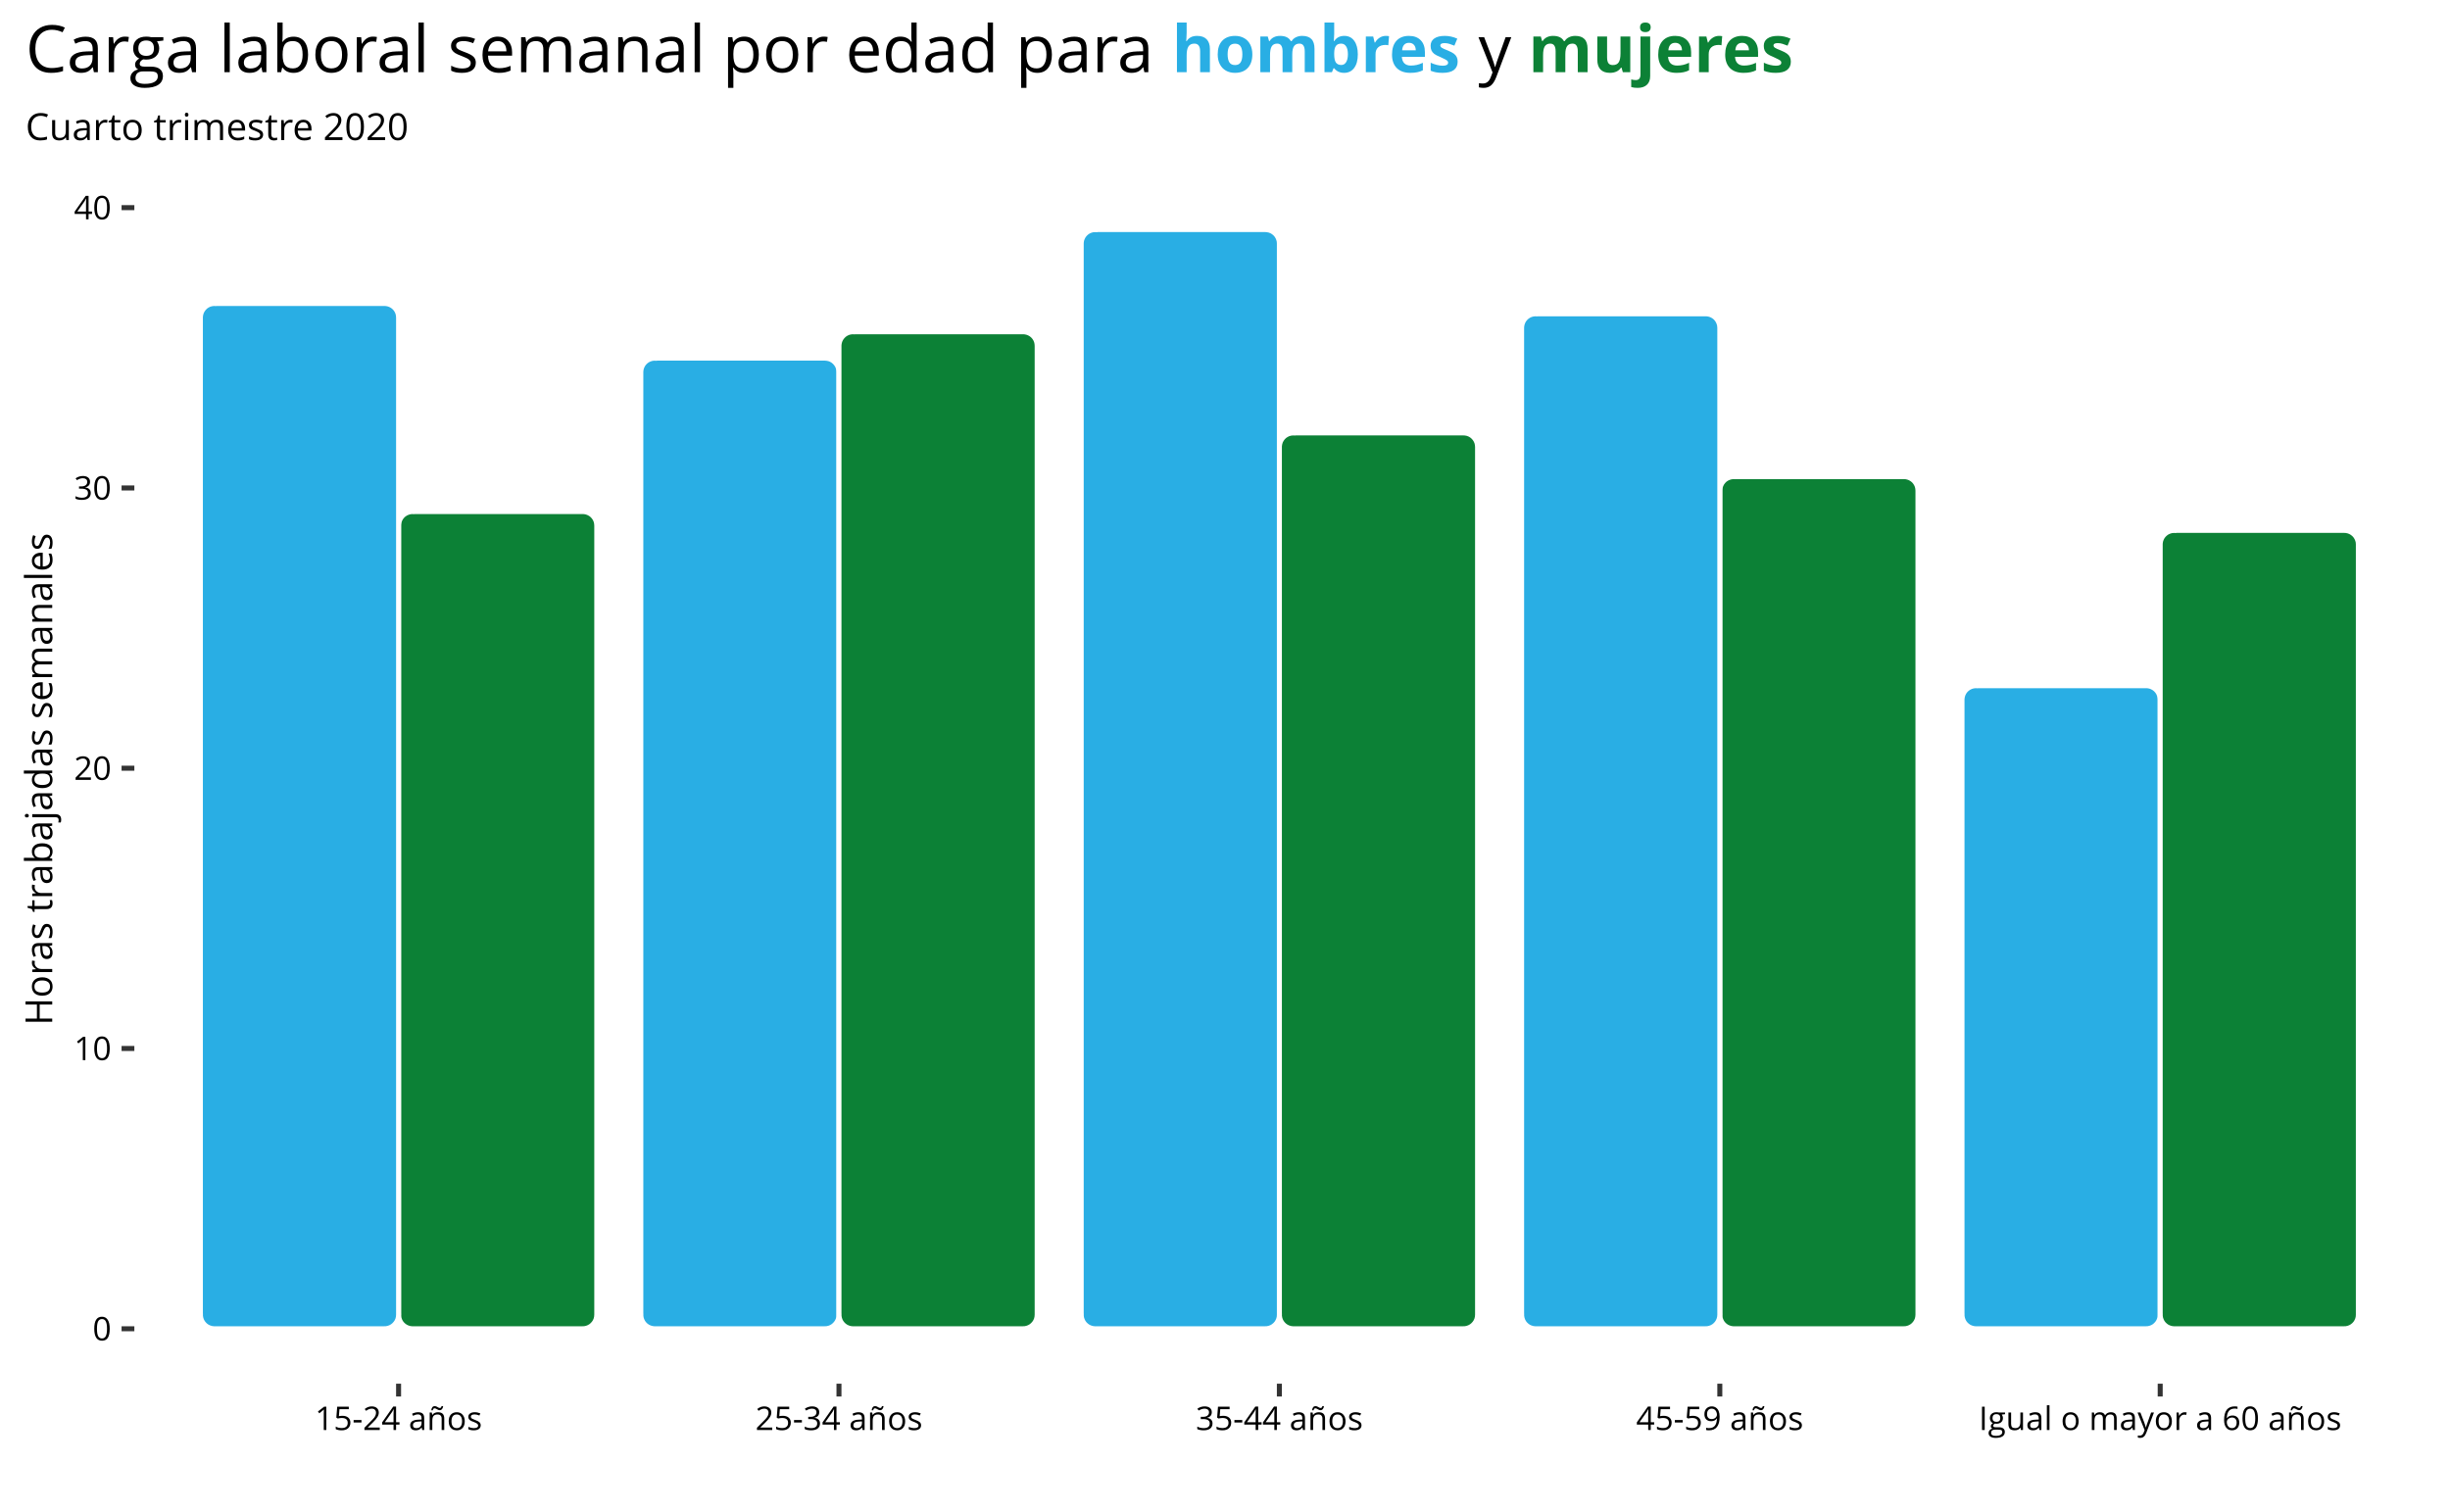
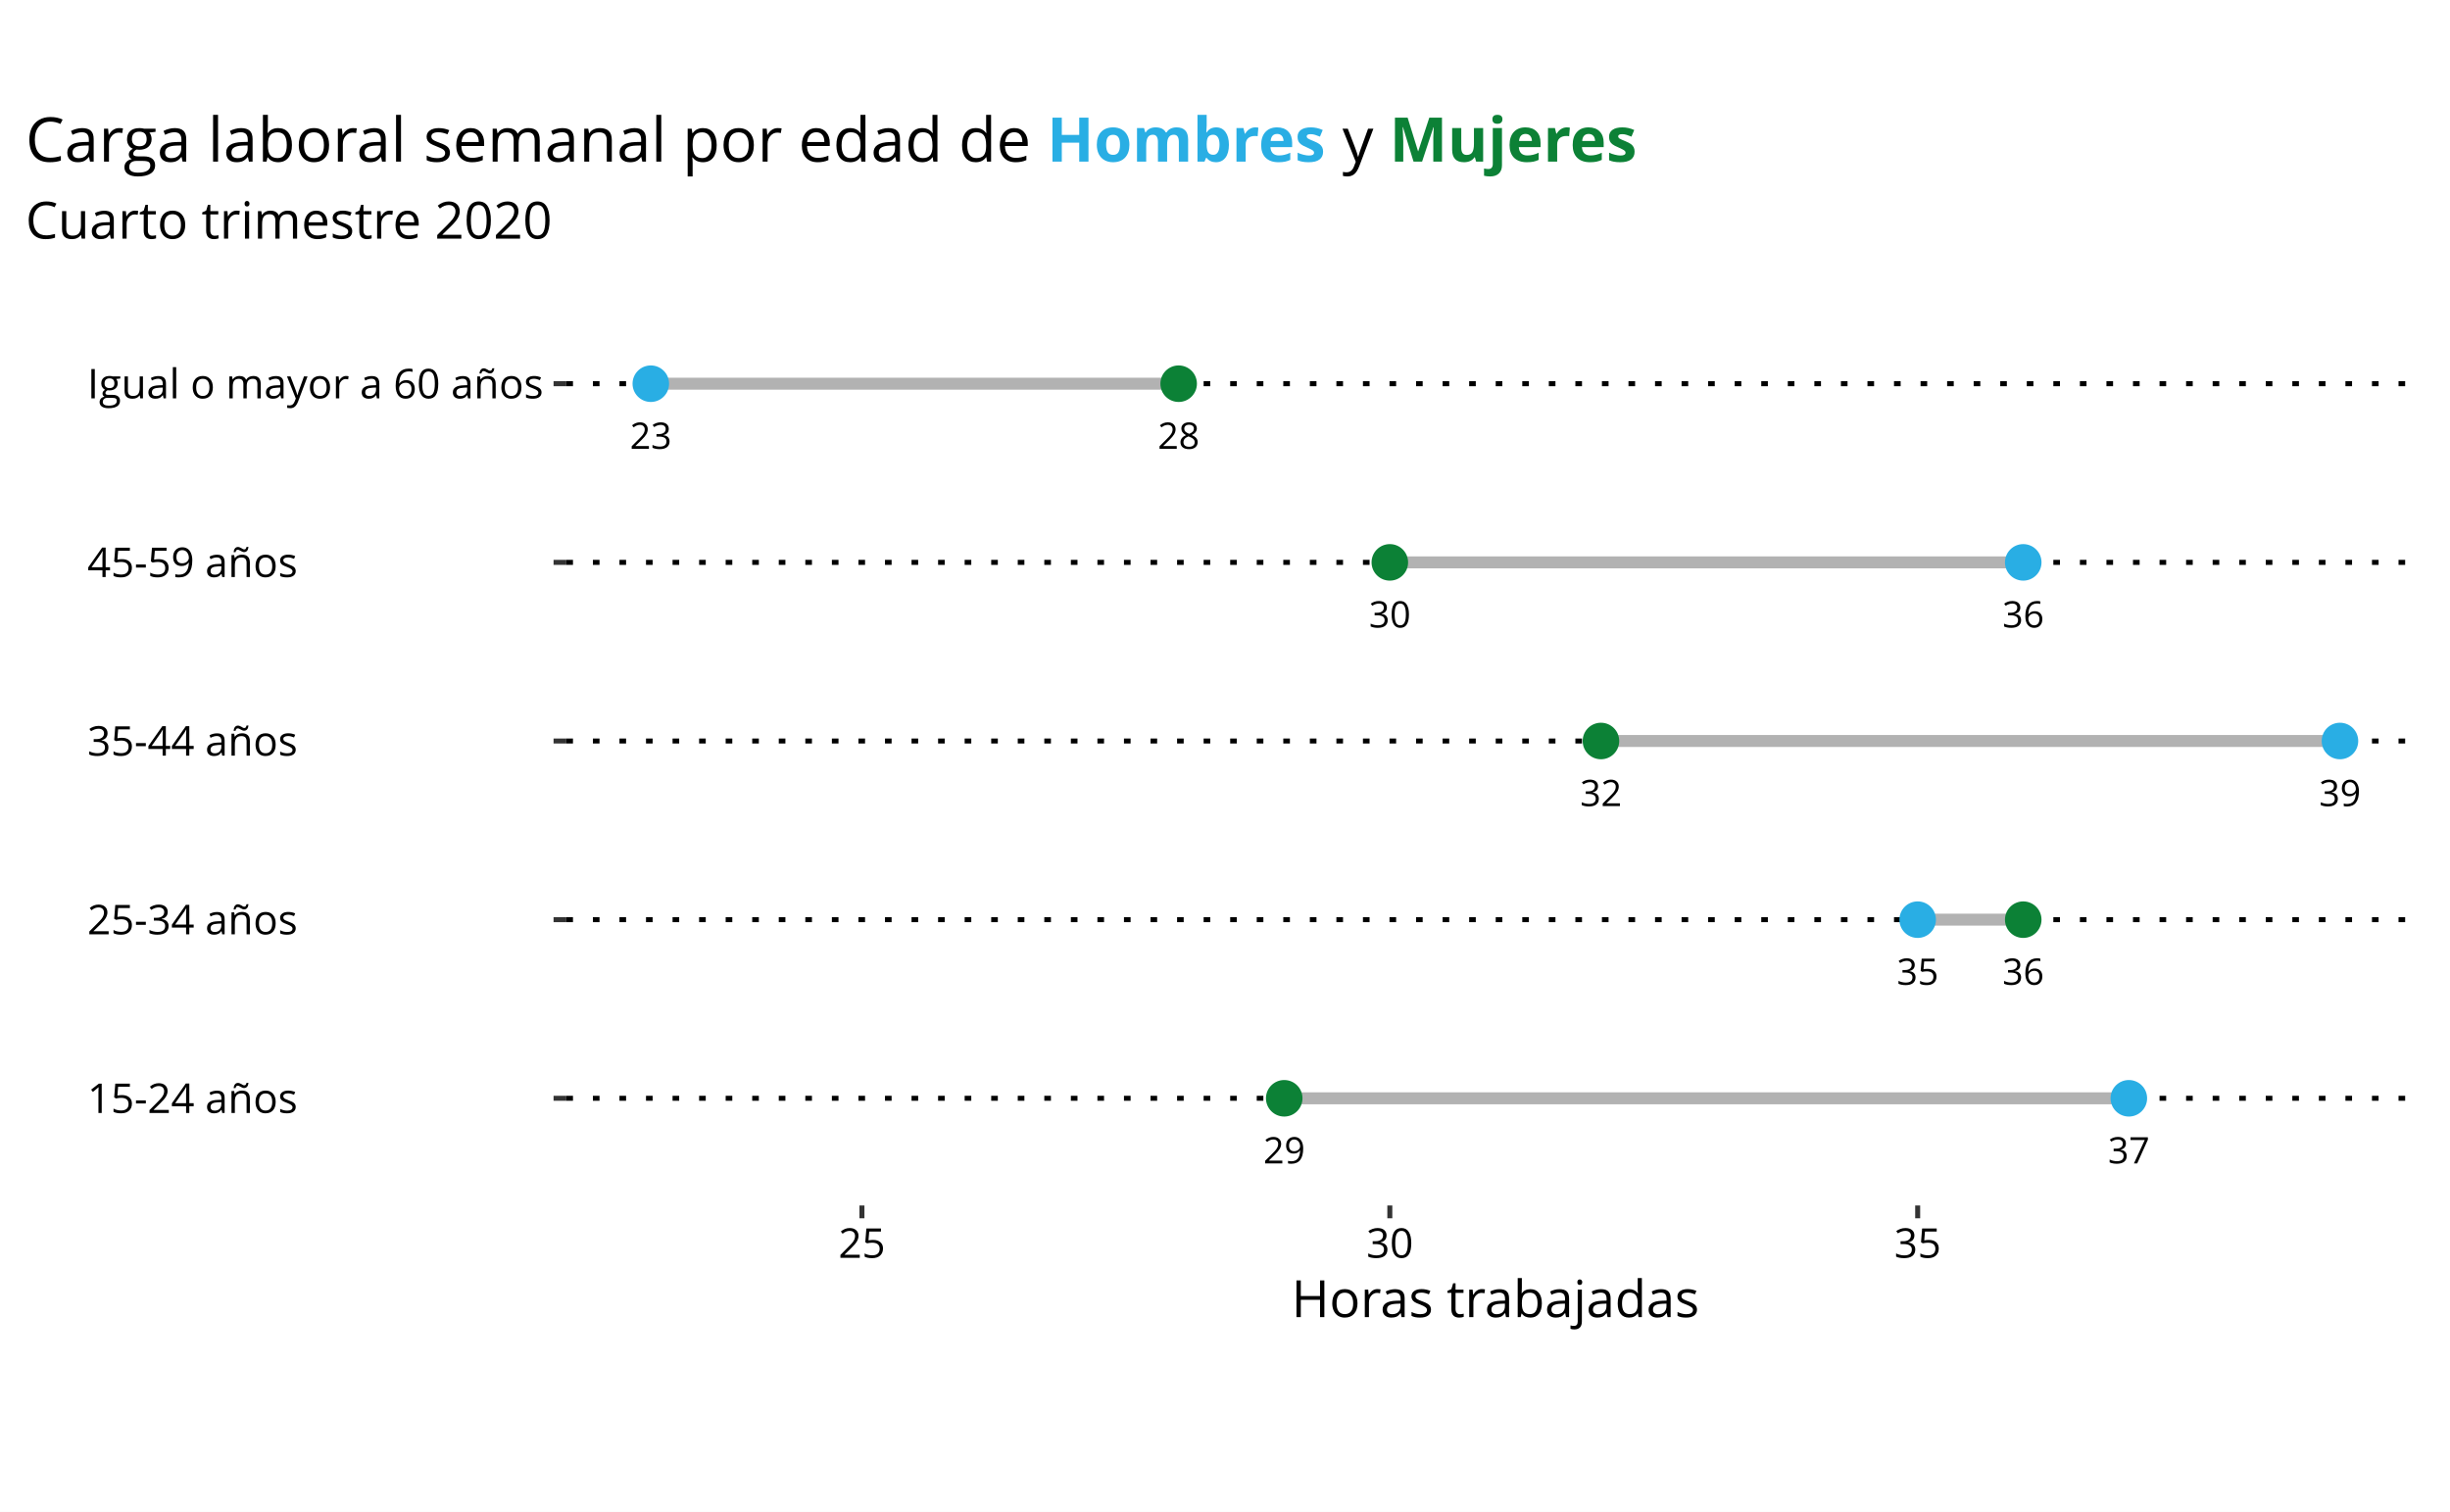
<svg xmlns="http://www.w3.org/2000/svg" class="svglite" width="525.00pt" height="324.00pt" viewBox="0 0 525.00 324.00">
  <defs>
    <style type="text/css">
    .svglite line, .svglite polyline, .svglite polygon, .svglite path, .svglite rect, .svglite circle {
      fill: none;
      stroke: #000000;
      stroke-linecap: round;
      stroke-linejoin: round;
      stroke-miterlimit: 10.00;
    }
  </style>
  </defs>
  <rect width="100%" height="100%" style="stroke: none; fill: #FFFFFF;" />
  <defs>
    <clipPath id="cpMC4wMHw1MjUuMDB8MC4wMHwzMjQuMDA=">
      <rect x="0.00" y="0.00" width="525.00" height="324.00" />
    </clipPath>
  </defs>
  <g clip-path="url(#cpMC4wMHw1MjUuMDB8MC4wMHwzMjQuMDA=)">
-     <rect x="0.00" y="0.00" width="525.00" height="324.00" style="stroke-width: 1.07; stroke: #FFFFFF; fill: #FFFFFF;" />
-   </g>
+ </g>
  <defs>
-     <clipPath id="cpMjguNzl8NTE5LjUyfDM3LjQzfDI5Ni41NA==">
-       <rect x="28.79" y="37.43" width="490.73" height="259.11" />
+     <clipPath id="cpMC4wMHw1MjUuMDB8MTkuNzR8MzA0LjI2">
+       <rect x="0" y="19.74" width="525.00" height="284.52" />
    </clipPath>
  </defs>
-   <g clip-path="url(#cpMjguNzl8NTE5LjUyfDM3LjQzfDI5Ni41NA==)">
-     <polyline points="28.79,254.73 519.52,254.73 " style="stroke-width: 0.53; stroke: #FFFFFF; stroke-linecap: butt;" />
-     <polyline points="28.79,194.66 519.52,194.66 " style="stroke-width: 0.53; stroke: #FFFFFF; stroke-linecap: butt;" />
-     <polyline points="28.79,134.60 519.52,134.60 " style="stroke-width: 0.53; stroke: #FFFFFF; stroke-linecap: butt;" />
-     <polyline points="28.79,74.54 519.52,74.54 " style="stroke-width: 0.53; stroke: #FFFFFF; stroke-linecap: butt;" />
-     <polyline points="28.79,284.76 519.52,284.76 " style="stroke-width: 1.07; stroke: #FFFFFF; stroke-linecap: butt;" />
-     <polyline points="28.79,224.69 519.52,224.69 " style="stroke-width: 1.07; stroke: #FFFFFF; stroke-linecap: butt;" />
-     <polyline points="28.79,164.63 519.52,164.63 " style="stroke-width: 1.07; stroke: #FFFFFF; stroke-linecap: butt;" />
-     <polyline points="28.79,104.57 519.52,104.57 " style="stroke-width: 1.07; stroke: #FFFFFF; stroke-linecap: butt;" />
-     <polyline points="28.79,44.50 519.52,44.50 " style="stroke-width: 1.07; stroke: #FFFFFF; stroke-linecap: butt;" />
-     <polyline points="85.41,296.54 85.41,37.43 " style="stroke-width: 1.07; stroke: #FFFFFF; stroke-linecap: butt;" />
-     <polyline points="179.78,296.54 179.78,37.43 " style="stroke-width: 1.07; stroke: #FFFFFF; stroke-linecap: butt;" />
-     <polyline points="274.15,296.54 274.15,37.43 " style="stroke-width: 1.07; stroke: #FFFFFF; stroke-linecap: butt;" />
-     <polyline points="368.53,296.54 368.53,37.43 " style="stroke-width: 1.07; stroke: #FFFFFF; stroke-linecap: butt;" />
-     <polyline points="462.90,296.54 462.90,37.43 " style="stroke-width: 1.07; stroke: #FFFFFF; stroke-linecap: butt;" />
-     <polygon points="88.40,284.76 124.89,284.76 124.77,284.76 125.25,284.74 125.72,284.64 126.17,284.47 126.59,284.23 126.96,283.92 127.28,283.56 127.54,283.16 127.73,282.72 127.84,282.25 127.88,281.77 127.88,281.77 127.88,112.62 127.88,112.62 127.84,112.14 127.73,111.67 127.54,111.23 127.28,110.82 126.96,110.46 126.59,110.16 126.17,109.92 125.72,109.75 125.25,109.65 124.89,109.63 88.40,109.63 88.76,109.65 88.28,109.63 87.80,109.69 87.34,109.83 86.91,110.03 86.51,110.30 86.16,110.64 85.87,111.02 85.65,111.45 85.50,111.90 85.42,112.38 85.41,112.62 85.41,281.77 85.42,281.53 85.42,282.01 85.50,282.48 85.65,282.94 85.87,283.37 86.16,283.75 86.51,284.08 86.91,284.36 87.34,284.56 87.80,284.70 88.28,284.76 " style="stroke-width: 1.07; stroke: #FFFFFF; stroke-linecap: butt; fill: #0C8136;" />
-     <polygon points="45.93,284.76 82.42,284.76 82.30,284.76 82.78,284.74 83.25,284.64 83.70,284.47 84.12,284.23 84.49,283.92 84.81,283.56 85.07,283.16 85.26,282.72 85.37,282.25 85.41,281.77 85.41,281.77 85.41,68.03 85.41,68.03 85.37,67.55 85.26,67.08 85.07,66.64 84.81,66.23 84.49,65.87 84.12,65.57 83.70,65.33 83.25,65.16 82.78,65.06 82.42,65.04 45.93,65.04 46.29,65.06 45.81,65.04 45.34,65.10 44.87,65.23 44.44,65.44 44.04,65.71 43.70,66.05 43.41,66.43 43.18,66.86 43.03,67.31 42.95,67.79 42.94,68.03 42.94,281.77 42.95,281.53 42.95,282.01 43.03,282.48 43.18,282.94 43.41,283.37 43.70,283.75 44.04,284.08 44.44,284.36 44.87,284.56 45.34,284.70 45.81,284.76 " style="stroke-width: 1.07; stroke: #FFFFFF; stroke-linecap: butt; fill: #29AEE4;" />
-     <polygon points="140.31,284.76 176.79,284.76 176.67,284.76 177.15,284.74 177.63,284.64 178.08,284.47 178.49,284.23 178.86,283.92 179.18,283.56 179.44,283.16 179.63,282.72 179.74,282.25 179.78,281.77 179.78,281.77 179.78,79.74 179.78,79.74 179.74,79.26 179.63,78.80 179.44,78.35 179.18,77.95 178.86,77.59 178.49,77.28 178.08,77.04 177.63,76.87 177.15,76.78 176.79,76.75 140.31,76.75 140.67,76.78 140.18,76.76 139.71,76.81 139.25,76.95 138.81,77.15 138.41,77.43 138.07,77.76 137.78,78.14 137.56,78.57 137.40,79.03 137.33,79.50 137.32,79.74 137.32,281.77 137.33,281.53 137.33,282.01 137.40,282.48 137.56,282.94 137.78,283.37 138.07,283.75 138.41,284.08 138.81,284.36 139.25,284.56 139.71,284.70 140.18,284.76 " style="stroke-width: 1.07; stroke: #FFFFFF; stroke-linecap: butt; fill: #29AEE4;" />
-     <polygon points="182.77,284.76 219.26,284.76 219.14,284.76 219.62,284.74 220.09,284.64 220.54,284.47 220.96,284.23 221.33,283.92 221.65,283.56 221.91,283.16 222.10,282.72 222.21,282.25 222.25,281.77 222.25,281.77 222.25,74.09 222.25,74.09 222.21,73.61 222.10,73.14 221.91,72.70 221.65,72.29 221.33,71.93 220.96,71.63 220.54,71.39 220.09,71.22 219.62,71.12 219.26,71.10 182.77,71.10 183.13,71.12 182.65,71.10 182.17,71.16 181.71,71.29 181.28,71.50 180.88,71.77 180.54,72.11 180.25,72.49 180.02,72.92 179.87,73.37 179.79,73.85 179.78,74.09 179.78,281.77 179.79,281.53 179.79,282.01 179.87,282.48 180.02,282.94 180.25,283.37 180.54,283.75 180.88,284.08 181.28,284.36 181.71,284.56 182.17,284.70 182.65,284.76 " style="stroke-width: 1.07; stroke: #FFFFFF; stroke-linecap: butt; fill: #0C8136;" />
-     <polygon points="277.14,284.76 313.63,284.76 313.51,284.76 313.99,284.74 314.46,284.64 314.91,284.47 315.33,284.23 315.70,283.92 316.02,283.56 316.28,283.16 316.47,282.72 316.58,282.25 316.62,281.77 316.62,281.77 316.62,95.76 316.62,95.76 316.58,95.29 316.47,94.82 316.28,94.38 316.02,93.97 315.70,93.61 315.33,93.30 314.91,93.06 314.46,92.89 313.99,92.80 313.63,92.78 277.14,92.78 277.50,92.80 277.02,92.78 276.55,92.84 276.08,92.97 275.65,93.18 275.25,93.45 274.91,93.78 274.62,94.17 274.39,94.59 274.24,95.05 274.16,95.52 274.15,95.76 274.15,281.77 274.16,281.53 274.16,282.01 274.24,282.48 274.39,282.94 274.62,283.37 274.91,283.75 275.25,284.08 275.65,284.36 276.08,284.56 276.55,284.70 277.02,284.76 " style="stroke-width: 1.07; stroke: #FFFFFF; stroke-linecap: butt; fill: #0C8136;" />
-     <polygon points="234.68,284.76 271.17,284.76 271.05,284.76 271.53,284.74 272.00,284.64 272.45,284.47 272.86,284.23 273.24,283.92 273.56,283.56 273.81,283.16 274.00,282.72 274.12,282.25 274.15,281.77 274.15,281.77 274.15,52.19 274.15,52.19 274.12,51.71 274.00,51.25 273.81,50.80 273.56,50.40 273.24,50.04 272.86,49.73 272.45,49.49 272.00,49.32 271.53,49.23 271.17,49.20 234.68,49.20 235.04,49.23 234.56,49.21 234.08,49.26 233.62,49.40 233.18,49.60 232.79,49.88 232.44,50.21 232.15,50.60 231.93,51.02 231.77,51.48 231.70,51.95 231.69,52.19 231.69,281.77 231.70,281.53 231.70,282.01 231.77,282.48 231.93,282.94 232.15,283.37 232.44,283.75 232.79,284.08 233.18,284.36 233.62,284.56 234.08,284.70 234.56,284.76 " style="stroke-width: 1.07; stroke: #FFFFFF; stroke-linecap: butt; fill: #29AEE4;" />
-     <polygon points="371.52,284.76 408.00,284.76 407.88,284.76 408.36,284.74 408.84,284.64 409.29,284.47 409.70,284.23 410.08,283.92 410.39,283.56 410.65,283.16 410.84,282.72 410.95,282.25 410.99,281.77 410.99,281.77 410.99,105.13 410.99,105.13 410.95,104.65 410.84,104.18 410.65,103.74 410.39,103.33 410.08,102.97 409.70,102.67 409.29,102.43 408.84,102.26 408.36,102.16 408.00,102.14 371.52,102.14 371.88,102.16 371.39,102.14 370.92,102.20 370.46,102.34 370.02,102.54 369.62,102.81 369.28,103.15 368.99,103.53 368.77,103.96 368.61,104.41 368.54,104.89 368.53,105.13 368.53,281.77 368.54,281.53 368.54,282.01 368.61,282.48 368.77,282.94 368.99,283.37 369.28,283.75 369.62,284.08 370.02,284.36 370.46,284.56 370.92,284.70 371.39,284.76 " style="stroke-width: 1.07; stroke: #FFFFFF; stroke-linecap: butt; fill: #0C8136;" />
-     <polygon points="329.05,284.76 365.54,284.76 365.42,284.76 365.90,284.74 366.37,284.64 366.82,284.47 367.24,284.23 367.61,283.92 367.93,283.56 368.18,283.16 368.37,282.72 368.49,282.25 368.53,281.77 368.53,281.77 368.53,70.24 368.53,70.24 368.49,69.76 368.37,69.29 368.18,68.85 367.93,68.44 367.61,68.08 367.24,67.78 366.82,67.54 366.37,67.37 365.90,67.27 365.54,67.25 329.05,67.25 329.41,67.27 328.93,67.25 328.45,67.31 327.99,67.44 327.55,67.65 327.16,67.92 326.81,68.26 326.52,68.64 326.30,69.07 326.15,69.52 326.07,70.00 326.06,70.24 326.06,281.77 326.07,281.53 326.07,282.01 326.15,282.48 326.30,282.94 326.52,283.37 326.81,283.75 327.16,284.08 327.55,284.36 327.99,284.56 328.45,284.70 328.93,284.76 " style="stroke-width: 1.07; stroke: #FFFFFF; stroke-linecap: butt; fill: #29AEE4;" />
-     <polygon points="423.42,284.76 459.91,284.76 459.79,284.76 460.27,284.74 460.74,284.64 461.19,284.47 461.61,284.23 461.98,283.92 462.30,283.56 462.56,283.16 462.74,282.72 462.86,282.25 462.90,281.77 462.90,281.77 462.90,149.94 462.90,149.94 462.86,149.46 462.74,148.99 462.56,148.55 462.30,148.14 461.98,147.78 461.61,147.48 461.19,147.24 460.74,147.06 460.27,146.97 459.91,146.95 423.42,146.95 423.78,146.97 423.30,146.95 422.82,147.01 422.36,147.14 421.92,147.35 421.53,147.62 421.18,147.95 420.89,148.34 420.67,148.76 420.52,149.22 420.44,149.70 420.43,149.94 420.43,281.77 420.44,281.53 420.44,282.01 420.52,282.48 420.67,282.94 420.89,283.37 421.18,283.75 421.53,284.08 421.92,284.36 422.36,284.56 422.82,284.70 423.30,284.76 " style="stroke-width: 1.07; stroke: #FFFFFF; stroke-linecap: butt; fill: #29AEE4;" />
-     <polygon points="465.89,284.76 502.38,284.76 502.26,284.76 502.74,284.74 503.21,284.64 503.66,284.47 504.07,284.23 504.45,283.92 504.77,283.56 505.02,283.16 505.21,282.72 505.33,282.25 505.36,281.77 505.36,281.77 505.36,116.66 505.36,116.66 505.33,116.18 505.21,115.72 505.02,115.27 504.77,114.87 504.45,114.51 504.07,114.20 503.66,113.96 503.21,113.79 502.74,113.69 502.38,113.67 465.89,113.67 466.25,113.69 465.77,113.68 465.29,113.73 464.83,113.87 464.39,114.07 464.00,114.35 463.65,114.68 463.36,115.06 463.14,115.49 462.98,115.95 462.91,116.42 462.90,116.66 462.90,281.77 462.91,281.53 462.91,282.01 462.98,282.48 463.14,282.94 463.36,283.37 463.65,283.75 464.00,284.08 464.39,284.36 464.83,284.56 465.29,284.70 465.77,284.76 " style="stroke-width: 1.07; stroke: #FFFFFF; stroke-linecap: butt; fill: #0C8136;" />
+   <g clip-path="url(#cpMC4wMHw1MjUuMDB8MTkuNzR8MzA0LjI2)">
+     <rect x="0" y="19.74" width="525.00" height="284.52" style="stroke-width: 1.07; stroke: #FFFFFF; fill: #FFFFFF;" />
  </g>
  <g clip-path="url(#cpMC4wMHw1MjUuMDB8MC4wMHwzMjQuMDA=)">
-     <text x="23.86" y="287.26" text-anchor="end" style="font-size: 7.00px; font-family: Open Sans;" textLength="4.00px" lengthAdjust="spacingAndGlyphs">0</text>
-     <text x="23.86" y="227.19" text-anchor="end" style="font-size: 7.00px; font-family: Open Sans;" textLength="8.01px" lengthAdjust="spacingAndGlyphs">10</text>
-     <text x="23.86" y="167.13" text-anchor="end" style="font-size: 7.00px; font-family: Open Sans;" textLength="8.01px" lengthAdjust="spacingAndGlyphs">20</text>
-     <text x="23.86" y="107.07" text-anchor="end" style="font-size: 7.00px; font-family: Open Sans;" textLength="8.01px" lengthAdjust="spacingAndGlyphs">30</text>
-     <text x="23.86" y="47.00" text-anchor="end" style="font-size: 7.00px; font-family: Open Sans;" textLength="8.01px" lengthAdjust="spacingAndGlyphs">40</text>
-     <polyline points="26.05,284.76 28.79,284.76 " style="stroke-width: 1.07; stroke: #333333; stroke-linecap: butt;" />
-     <polyline points="26.05,224.69 28.79,224.69 " style="stroke-width: 1.07; stroke: #333333; stroke-linecap: butt;" />
-     <polyline points="26.05,164.63 28.79,164.63 " style="stroke-width: 1.07; stroke: #333333; stroke-linecap: butt;" />
-     <polyline points="26.05,104.57 28.79,104.57 " style="stroke-width: 1.07; stroke: #333333; stroke-linecap: butt;" />
-     <polyline points="26.05,44.50 28.79,44.50 " style="stroke-width: 1.07; stroke: #333333; stroke-linecap: butt;" />
-     <polyline points="85.41,299.28 85.41,296.54 " style="stroke-width: 1.07; stroke: #333333; stroke-linecap: butt;" />
-     <polyline points="179.78,299.28 179.78,296.54 " style="stroke-width: 1.07; stroke: #333333; stroke-linecap: butt;" />
-     <polyline points="274.15,299.28 274.15,296.54 " style="stroke-width: 1.07; stroke: #333333; stroke-linecap: butt;" />
-     <polyline points="368.53,299.28 368.53,296.54 " style="stroke-width: 1.07; stroke: #333333; stroke-linecap: butt;" />
-     <polyline points="462.90,299.28 462.90,296.54 " style="stroke-width: 1.07; stroke: #333333; stroke-linecap: butt;" />
-     <text x="85.41" y="306.46" text-anchor="middle" style="font-size: 7.00px; font-family: Open Sans;" textLength="35.85px" lengthAdjust="spacingAndGlyphs">15-24 años</text>
-     <text x="179.78" y="306.46" text-anchor="middle" style="font-size: 7.00px; font-family: Open Sans;" textLength="35.85px" lengthAdjust="spacingAndGlyphs">25-34 años</text>
-     <text x="274.15" y="306.46" text-anchor="middle" style="font-size: 7.00px; font-family: Open Sans;" textLength="35.85px" lengthAdjust="spacingAndGlyphs">35-44 años</text>
-     <text x="368.53" y="306.46" text-anchor="middle" style="font-size: 7.00px; font-family: Open Sans;" textLength="35.85px" lengthAdjust="spacingAndGlyphs">45-59 años</text>
-     <text x="462.90" y="306.46" text-anchor="middle" style="font-size: 7.00px; font-family: Open Sans;" textLength="77.77px" lengthAdjust="spacingAndGlyphs">Igual o mayor a 60 años</text>
-     <text transform="translate(11.19,166.98) rotate(-90)" text-anchor="middle" style="font-size: 8.00px; font-family: Open Sans;" textLength="105.84px" lengthAdjust="spacingAndGlyphs">Horas trabajadas semanales</text>
-     <text x="5.48" y="30.02" style="font-size: 8.00px; font-family: Open Sans;" textLength="82.21px" lengthAdjust="spacingAndGlyphs">Cuarto trimestre 2020</text>
-     <text x="5.48" y="15.47" style="font-size: 14.00px; font-family: Open Sans;" textLength="37.78px" lengthAdjust="spacingAndGlyphs">Carga</text>
-     <text x="46.89" y="15.47" style="font-size: 14.00px; font-family: Open Sans;" textLength="45.40px" lengthAdjust="spacingAndGlyphs">laboral</text>
-     <text x="95.93" y="15.47" style="font-size: 14.00px; font-family: Open Sans;" textLength="55.25px" lengthAdjust="spacingAndGlyphs">semanal</text>
-     <text x="154.81" y="15.47" style="font-size: 14.00px; font-family: Open Sans;" textLength="22.74px" lengthAdjust="spacingAndGlyphs">por</text>
-     <text x="181.19" y="15.47" style="font-size: 14.00px; font-family: Open Sans;" textLength="32.79px" lengthAdjust="spacingAndGlyphs">edad</text>
-     <text x="217.61" y="15.47" style="font-size: 14.00px; font-family: Open Sans;" textLength="29.86px" lengthAdjust="spacingAndGlyphs">para</text>
-     <text x="251.11" y="15.47" style="font-size: 14.00px; font-weight: bold; fill: #29AEE4; font-family: Open Sans;" textLength="62.06px" lengthAdjust="spacingAndGlyphs">hombres</text>
-     <text x="316.80" y="15.47" style="font-size: 14.00px; font-family: Open Sans;" textLength="7.06px" lengthAdjust="spacingAndGlyphs">y</text>
-     <text x="327.49" y="15.47" style="font-size: 14.00px; font-weight: bold; fill: #0C8136; font-family: Open Sans;" textLength="57.07px" lengthAdjust="spacingAndGlyphs">mujeres</text>
+ </g>
+   <defs>
+     <clipPath id="cpMTIxLjM2fDUxOS41Mnw1OS4yNnwyNTguMzQ=">
+       <rect x="121.36" y="59.26" width="398.16" height="199.08" />
+     </clipPath>
+   </defs>
+   <g clip-path="url(#cpMTIxLjM2fDUxOS41Mnw1OS4yNnwyNTguMzQ=)">
+     <polyline points="128.15,258.34 128.15,59.26 " style="stroke-width: 0.53; stroke: #FFFFFF; stroke-linecap: butt;" />
+     <polyline points="241.26,258.34 241.26,59.26 " style="stroke-width: 0.53; stroke: #FFFFFF; stroke-linecap: butt;" />
+     <polyline points="354.37,258.34 354.37,59.26 " style="stroke-width: 0.53; stroke: #FFFFFF; stroke-linecap: butt;" />
+     <polyline points="467.49,258.34 467.49,59.26 " style="stroke-width: 0.53; stroke: #FFFFFF; stroke-linecap: butt;" />
+     <polyline points="121.36,235.37 519.52,235.37 " style="stroke-width: 1.07; stroke-dasharray: 1.42,4.27; stroke-linecap: butt;" />
+     <polyline points="121.36,197.09 519.52,197.09 " style="stroke-width: 1.07; stroke-dasharray: 1.42,4.27; stroke-linecap: butt;" />
+     <polyline points="121.36,158.80 519.52,158.80 " style="stroke-width: 1.07; stroke-dasharray: 1.42,4.27; stroke-linecap: butt;" />
+     <polyline points="121.36,120.52 519.52,120.52 " style="stroke-width: 1.07; stroke-dasharray: 1.42,4.27; stroke-linecap: butt;" />
+     <polyline points="121.36,82.23 519.52,82.23 " style="stroke-width: 1.07; stroke-dasharray: 1.42,4.27; stroke-linecap: butt;" />
+     <line x1="275.19" y1="235.37" x2="456.18" y2="235.37" style="stroke-width: 2.56; stroke: #B2B2B2; stroke-linecap: butt;" />
+     <circle cx="275.19" cy="235.37" r="3.56" style="stroke-width: 0.71; stroke: #0C8136; fill: #0C8136;" />
+     <circle cx="456.18" cy="235.37" r="3.56" style="stroke-width: 0.71; stroke: #29AEE4; fill: #29AEE4;" />
+     <line x1="433.55" y1="197.09" x2="410.93" y2="197.09" style="stroke-width: 2.56; stroke: #B2B2B2; stroke-linecap: butt;" />
+     <circle cx="433.55" cy="197.09" r="3.56" style="stroke-width: 0.71; stroke: #0C8136; fill: #0C8136;" />
+     <circle cx="410.93" cy="197.09" r="3.56" style="stroke-width: 0.71; stroke: #29AEE4; fill: #29AEE4;" />
+     <line x1="343.06" y1="158.80" x2="501.42" y2="158.80" style="stroke-width: 2.56; stroke: #B2B2B2; stroke-linecap: butt;" />
+     <circle cx="343.06" cy="158.80" r="3.56" style="stroke-width: 0.71; stroke: #0C8136; fill: #0C8136;" />
+     <circle cx="501.42" cy="158.80" r="3.56" style="stroke-width: 0.71; stroke: #29AEE4; fill: #29AEE4;" />
+     <line x1="297.82" y1="120.52" x2="433.55" y2="120.52" style="stroke-width: 2.56; stroke: #B2B2B2; stroke-linecap: butt;" />
+     <circle cx="297.82" cy="120.52" r="3.56" style="stroke-width: 0.71; stroke: #0C8136; fill: #0C8136;" />
+     <circle cx="433.55" cy="120.52" r="3.56" style="stroke-width: 0.71; stroke: #29AEE4; fill: #29AEE4;" />
+     <line x1="252.57" y1="82.23" x2="139.46" y2="82.23" style="stroke-width: 2.56; stroke: #B2B2B2; stroke-linecap: butt;" />
+     <circle cx="252.57" cy="82.23" r="3.56" style="stroke-width: 0.71; stroke: #0C8136; fill: #0C8136;" />
+     <circle cx="139.46" cy="82.23" r="3.56" style="stroke-width: 0.71; stroke: #29AEE4; fill: #29AEE4;" />
+     <text x="275.19" y="249.32" text-anchor="middle" style="font-size: 7.82px; font-family: Open Sans;" textLength="8.93px" lengthAdjust="spacingAndGlyphs">29</text>
+     <text x="433.55" y="211.04" text-anchor="middle" style="font-size: 7.82px; font-family: Open Sans;" textLength="8.93px" lengthAdjust="spacingAndGlyphs">36</text>
+     <text x="343.06" y="172.75" text-anchor="middle" style="font-size: 7.82px; font-family: Open Sans;" textLength="8.93px" lengthAdjust="spacingAndGlyphs">32</text>
+     <text x="297.82" y="134.47" text-anchor="middle" style="font-size: 7.82px; font-family: Open Sans;" textLength="8.93px" lengthAdjust="spacingAndGlyphs">30</text>
+     <text x="252.57" y="96.18" text-anchor="middle" style="font-size: 7.82px; font-family: Open Sans;" textLength="8.93px" lengthAdjust="spacingAndGlyphs">28</text>
+     <text x="456.18" y="249.32" text-anchor="middle" style="font-size: 7.82px; font-family: Open Sans;" textLength="8.93px" lengthAdjust="spacingAndGlyphs">37</text>
+     <text x="410.93" y="211.04" text-anchor="middle" style="font-size: 7.82px; font-family: Open Sans;" textLength="8.93px" lengthAdjust="spacingAndGlyphs">35</text>
+     <text x="501.42" y="172.75" text-anchor="middle" style="font-size: 7.82px; font-family: Open Sans;" textLength="8.93px" lengthAdjust="spacingAndGlyphs">39</text>
+     <text x="433.55" y="134.47" text-anchor="middle" style="font-size: 7.82px; font-family: Open Sans;" textLength="8.93px" lengthAdjust="spacingAndGlyphs">36</text>
+     <text x="139.46" y="96.18" text-anchor="middle" style="font-size: 7.82px; font-family: Open Sans;" textLength="8.93px" lengthAdjust="spacingAndGlyphs">23</text>
+   </g>
+   <g clip-path="url(#cpMC4wMHw1MjUuMDB8MC4wMHwzMjQuMDA=)">
+     <text x="18.72" y="238.51" style="font-size: 8.80px; font-family: Open Sans;" textLength="45.05px" lengthAdjust="spacingAndGlyphs">15-24 años</text>
+     <text x="18.72" y="200.23" style="font-size: 8.80px; font-family: Open Sans;" textLength="45.05px" lengthAdjust="spacingAndGlyphs">25-34 años</text>
+     <text x="18.72" y="161.94" style="font-size: 8.80px; font-family: Open Sans;" textLength="45.05px" lengthAdjust="spacingAndGlyphs">35-44 años</text>
+     <text x="18.72" y="123.66" style="font-size: 8.80px; font-family: Open Sans;" textLength="45.05px" lengthAdjust="spacingAndGlyphs">45-59 años</text>
+     <text x="18.72" y="85.37" style="font-size: 8.80px; font-family: Open Sans;" textLength="97.71px" lengthAdjust="spacingAndGlyphs">Igual o mayor a 60 años</text>
+     <polyline points="118.62,235.37 121.36,235.37 " style="stroke-width: 1.07; stroke: #333333; stroke-linecap: butt;" />
+     <polyline points="118.62,197.09 121.36,197.09 " style="stroke-width: 1.07; stroke: #333333; stroke-linecap: butt;" />
+     <polyline points="118.62,158.80 121.36,158.80 " style="stroke-width: 1.07; stroke: #333333; stroke-linecap: butt;" />
+     <polyline points="118.62,120.52 121.36,120.52 " style="stroke-width: 1.07; stroke: #333333; stroke-linecap: butt;" />
+     <polyline points="118.62,82.23 121.36,82.23 " style="stroke-width: 1.07; stroke: #333333; stroke-linecap: butt;" />
+     <polyline points="184.70,261.08 184.70,258.34 " style="stroke-width: 1.07; stroke: #333333; stroke-linecap: butt;" />
+     <polyline points="297.82,261.08 297.82,258.34 " style="stroke-width: 1.07; stroke: #333333; stroke-linecap: butt;" />
+     <polyline points="410.93,261.08 410.93,258.34 " style="stroke-width: 1.07; stroke: #333333; stroke-linecap: butt;" />
+     <text x="184.70" y="269.55" text-anchor="middle" style="font-size: 8.80px; font-family: Open Sans;" textLength="10.07px" lengthAdjust="spacingAndGlyphs">25</text>
+     <text x="297.82" y="269.55" text-anchor="middle" style="font-size: 8.80px; font-family: Open Sans;" textLength="10.07px" lengthAdjust="spacingAndGlyphs">30</text>
+     <text x="410.93" y="269.55" text-anchor="middle" style="font-size: 8.80px; font-family: Open Sans;" textLength="10.07px" lengthAdjust="spacingAndGlyphs">35</text>
+     <text x="320.44" y="282.26" text-anchor="middle" style="font-size: 11.00px; font-family: Open Sans;" textLength="87.84px" lengthAdjust="spacingAndGlyphs">Horas trabajadas</text>
+     <text x="5.48" y="51.14" style="font-size: 11.00px; font-family: Open Sans;" textLength="113.07px" lengthAdjust="spacingAndGlyphs">Cuarto trimestre 2020</text>
+     <text x="5.48" y="34.64" style="font-size: 13.20px; font-family: Open Sans;" textLength="35.61px" lengthAdjust="spacingAndGlyphs">Carga</text>
+     <text x="44.52" y="34.64" style="font-size: 13.20px; font-family: Open Sans;" textLength="42.78px" lengthAdjust="spacingAndGlyphs">laboral</text>
+     <text x="90.73" y="34.64" style="font-size: 13.20px; font-family: Open Sans;" textLength="52.06px" lengthAdjust="spacingAndGlyphs">semanal</text>
+     <text x="146.22" y="34.64" style="font-size: 13.20px; font-family: Open Sans;" textLength="21.44px" lengthAdjust="spacingAndGlyphs">por</text>
+     <text x="171.09" y="34.64" style="font-size: 13.20px; font-family: Open Sans;" textLength="30.91px" lengthAdjust="spacingAndGlyphs">edad</text>
+     <text x="205.42" y="34.64" style="font-size: 13.20px; font-family: Open Sans;" textLength="15.49px" lengthAdjust="spacingAndGlyphs">de</text>
+     <text x="224.34" y="34.64" style="font-size: 13.20px; font-weight: bold; fill: #29AEE4; font-family: Open Sans;" textLength="59.90px" lengthAdjust="spacingAndGlyphs">Hombres</text>
+     <text x="287.66" y="34.64" style="font-size: 13.20px; font-family: Open Sans;" textLength="6.65px" lengthAdjust="spacingAndGlyphs">y</text>
+     <text x="297.73" y="34.64" style="font-size: 13.20px; font-weight: bold; fill: #0C8136; font-family: Open Sans;" textLength="53.26px" lengthAdjust="spacingAndGlyphs">Mujeres</text>
  </g>
</svg>
